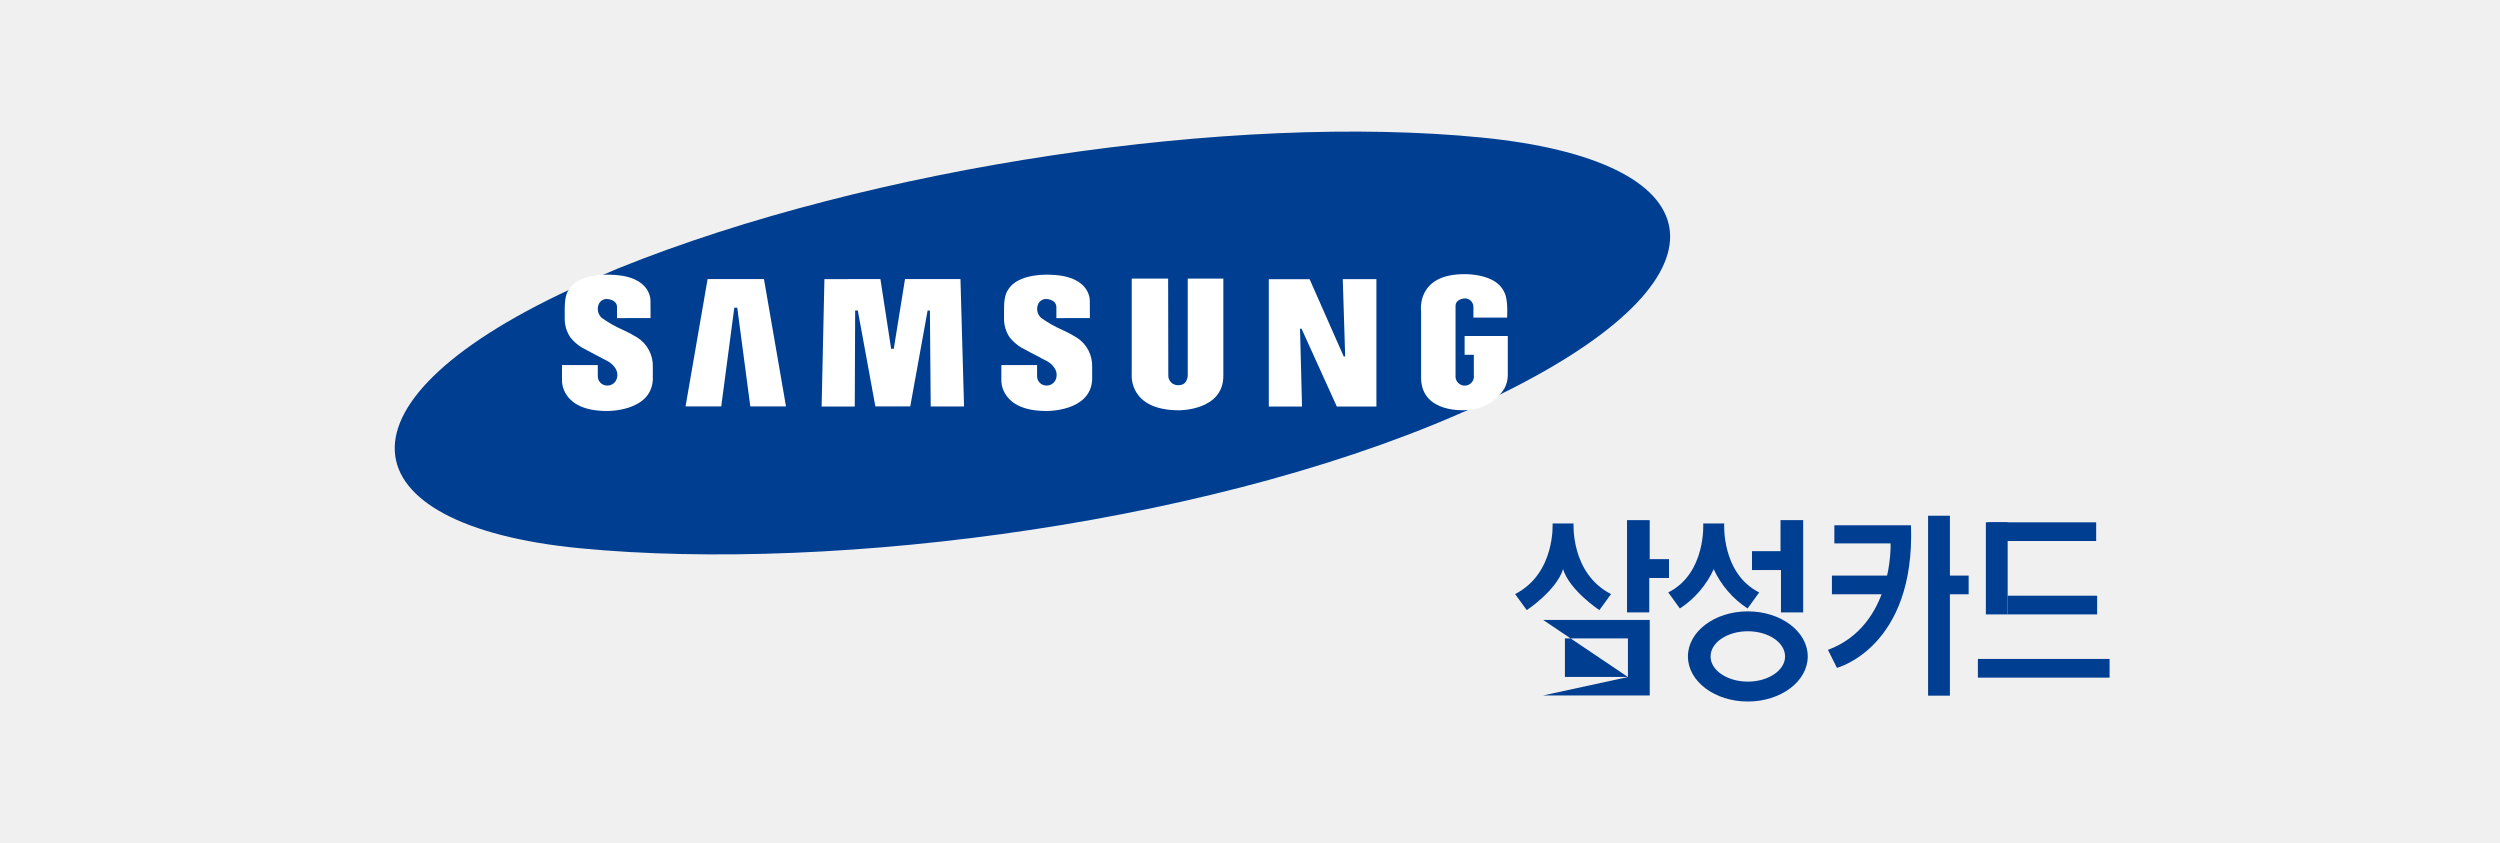
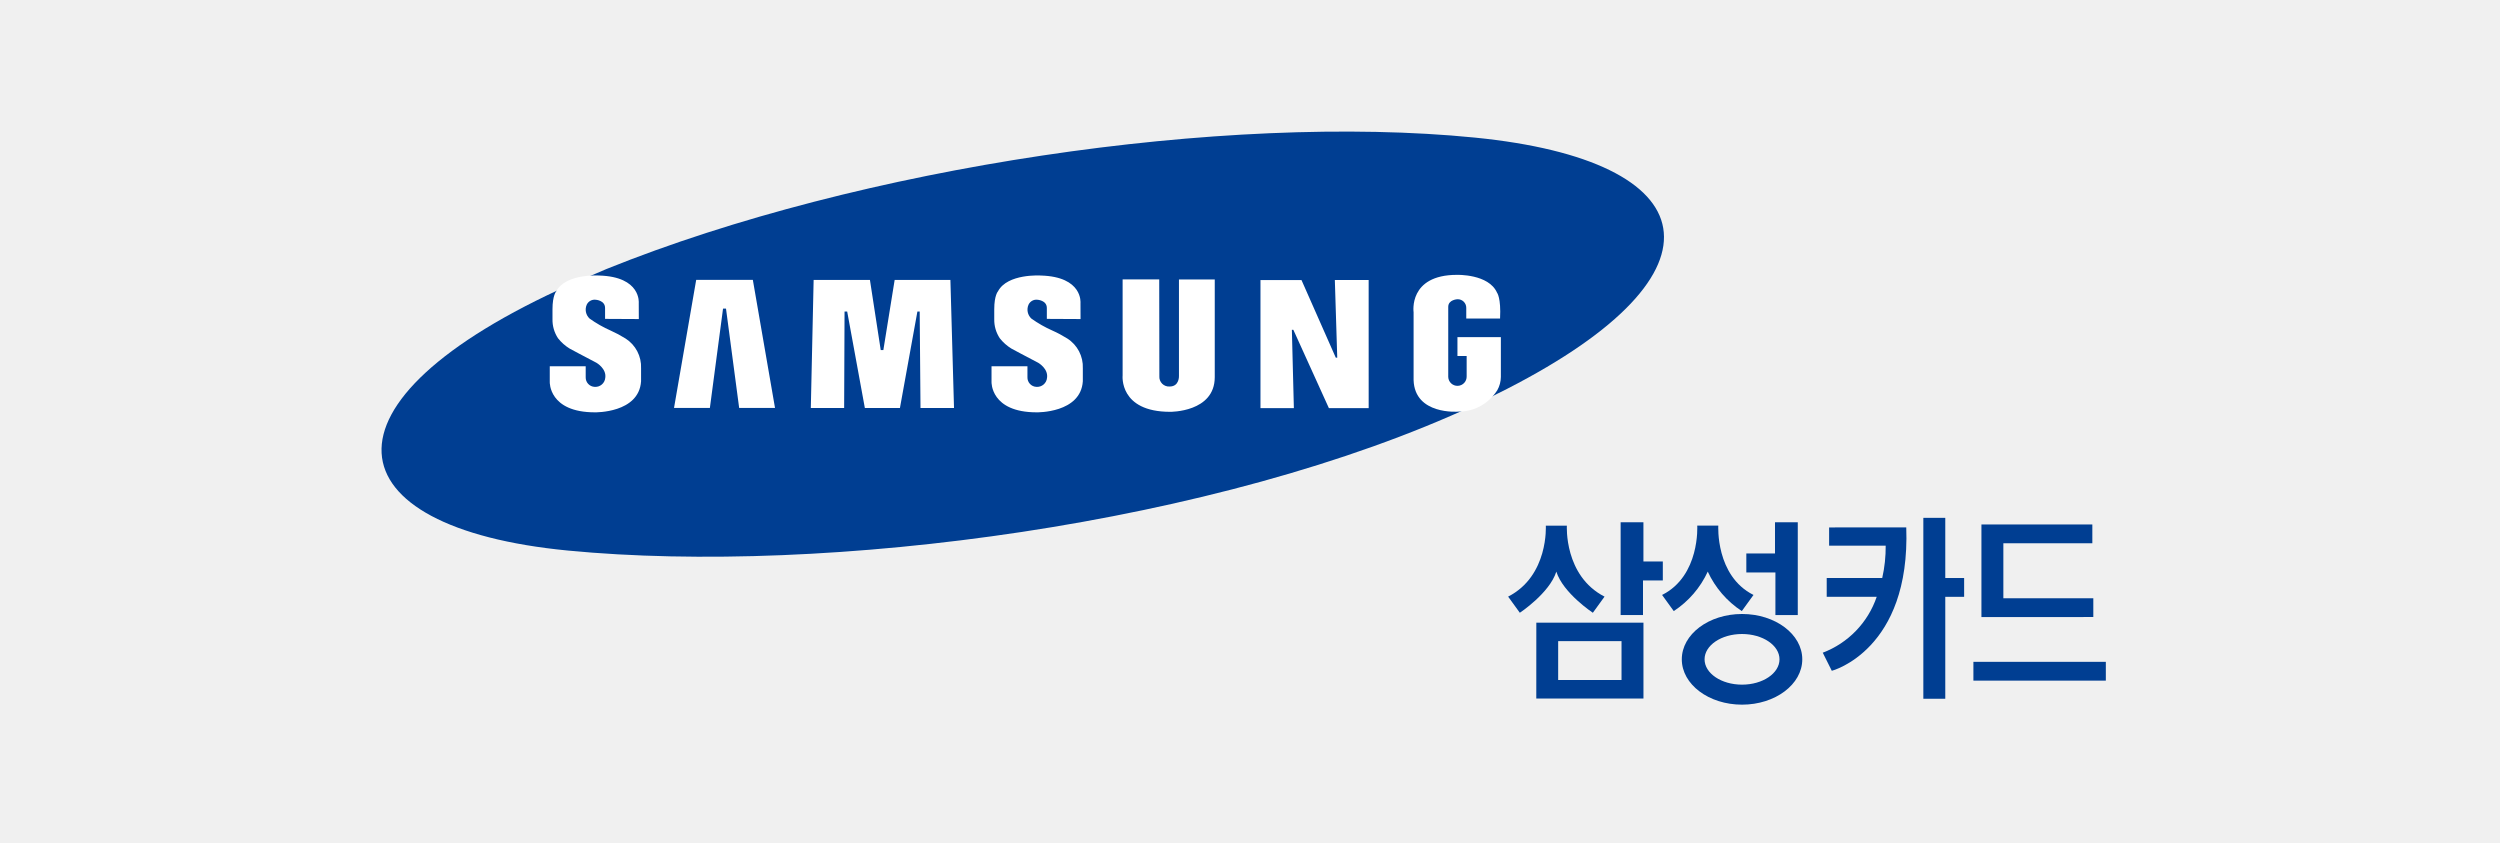
<svg xmlns="http://www.w3.org/2000/svg" width="190" height="64" viewBox="0 0 190 64">
  <defs>
    <style>
            .cls-2{fill:#003e92}.cls-3{fill:#fff}
        </style>
  </defs>
-   <g id="logo_samsungcard_190x64px" transform="translate(-1043 -4455)">
-     <path id="사각형_1874" fill="none" d="M0 0H190V64H0z" transform="translate(1043 4455)" />
-     <g id="그룹_2168" transform="translate(1050.982 4132.157)">
-       <g id="그룹_2167" transform="translate(22.017 332.843)">
-         <path id="패스_2347" d="M107.1 352.284c17.207-8.818 15.052-17.248-2.457-18.987-18.867-1.874-46.43 2.183-65.635 9.938l-2.662 1.142c-20 8.943-18.108 18.406-.253 20.133 19.507 1.89 49.165-1.969 68.584-11.01z" class="cls-2" transform="translate(-22.017 -332.843)" />
-         <path id="패스_2348" d="M354.088 388.833s-3.286.266-3.365-2.384v-5.127s-.408-2.822 3.277-2.822c0 0 2.4-.079 3.03 1.345 0 0 .313.381.231 1.954H354.7v-.806a.646.646 0 0 0-.667-.652s-.692.03-.692.575v5.3a.7.7 0 1 0 1.39-.05v-1.536h-.7v-1.43h3.281v3.011a2.106 2.106 0 0 1-.271 1 3.473 3.473 0 0 1-.368.479 3.4 3.4 0 0 1-2.592 1.136" class="cls-3" transform="translate(-272.719 -367.663)" />
-         <path id="패스_2349" d="M310.166 380.113h-2.556l.182 5.873h-.111l-2.593-5.872h-3.1v9.68h2.524l-.151-5.919h.113l2.684 5.919h3.008z" class="cls-3" transform="translate(-235.558 -368.897)" />
-         <path id="패스_2350" d="M260.83 379.937h-2.767v7.26s-.285 2.747 3.593 2.747c0 0 3.37.041 3.37-2.62v-7.386h-2.705v7.3s.037.8-.7.8a.731.731 0 0 1-.778-.779z" class="cls-3" transform="translate(-202.051 -368.763)" />
-         <path id="패스_2351" d="M223.038 381.971l-.005-1.213s.2-1.989-3-2.077c0 0-2.515-.166-3.236 1.189 0 0-.283.3-.283 1.355v.761a2.516 2.516 0 0 0 .419 1.442 3.326 3.326 0 0 0 .877.779s1.267.683 2.027 1.073c0 0 .768.438.666 1.134a.751.751 0 0 1-.8.687.708.708 0 0 1-.678-.732v-.824h-2.715v1.2s-.076 2.29 3.413 2.29c0 0 3.333.069 3.488-2.348v-.975a2.544 2.544 0 0 0-1.179-2.26 9.007 9.007 0 0 0-1.12-.593 8.921 8.921 0 0 1-1.589-.907.924.924 0 0 1-.214-1.052.657.657 0 0 1 .672-.371s.711.039.711.625v.823z" class="cls-3" transform="translate(-170.206 -367.8)" />
-         <path id="패스_2352" d="M158.963 380.107l-.213 9.681h2.519l.03-7.3h.2l1.336 7.293h2.651l1.32-7.29h.174l.061 7.291h2.533l-.272-9.681h-4.214l-.854 5.3h-.2l-.816-5.3z" class="cls-3" transform="translate(-126.306 -368.893)" />
-         <path id="패스_2353" d="M122.808 389.753l-1.676-9.679h-4.282l-1.676 9.679h2.712l.993-7.505h.224l.992 7.505z" class="cls-3" transform="translate(-93.071 -368.867)" />
-         <path id="패스_2354" d="M82.323 381.971l-.005-1.213s.2-1.989-3-2.077c0 0-2.515-.166-3.235 1.189 0 0-.283.3-.283 1.355v.761a2.513 2.513 0 0 0 .42 1.442 3.305 3.305 0 0 0 .877.779s1.267.683 2.027 1.073c0 0 .768.438.667 1.134a.751.751 0 0 1-.8.687.707.707 0 0 1-.678-.732v-.824h-2.721v1.2s-.076 2.29 3.413 2.29c0 0 3.333.069 3.489-2.348v-.975a2.544 2.544 0 0 0-1.179-2.26 9.044 9.044 0 0 0-1.12-.593 8.913 8.913 0 0 1-1.589-.907.925.925 0 0 1-.215-1.052.66.66 0 0 1 .673-.371s.711.039.711.625v.823z" class="cls-3" transform="translate(-62.88 -367.8)" />
-         <path id="사각형_1856" d="M0 0H8.225V1.421H0z" class="cls-2" transform="translate(121.085 29.696)" />
-         <path id="사각형_1857" d="M0 0H1.658V13.674H0z" class="cls-2" transform="translate(116.535 29.196)" />
-         <path id="사각형_1858" d="M0 0H1.657V7.001H0z" class="cls-2" transform="translate(120.926 29.694)" />
-         <path id="사각형_1859" d="M0 0H6.8V1.421H0z" class="cls-2" transform="translate(122.583 35.274)" />
-         <path id="사각형_1860" d="M0 0H4.717V1.421H0z" class="cls-2" transform="translate(109.228 33.744)" />
-         <path id="사각형_1861" d="M0 0H2.709V1.421H0z" class="cls-2" transform="translate(116.909 33.744)" />
-         <path id="사각형_1862" d="M0 0H10.009V1.421H0z" class="cls-2" transform="translate(120.32 40.079)" />
-         <path id="패스_2355" d="M416.724 457.295v7.013h1.69v-2.614h1.5v-1.434h-1.466v-2.964z" class="cls-2" transform="translate(-323.069 -427.765)" />
-         <path id="패스_2356" d="M396.3 490.668h-4.789v2.932h4.789zm0 2.936l-6.443-4.336h8.1v5.738h-8.1z" class="cls-2" transform="translate(-302.576 -452.152)" />
-         <path id="패스_2357" d="M460.647 457.295v7.013h-1.689v-3.219h-2.2v-1.435h2.167v-2.359z" class="cls-2" transform="translate(-353.605 -427.765)" />
-         <path id="패스_2358" d="M443.612 489.94c0-1.057-1.268-1.914-2.832-1.914s-2.831.857-2.831 1.914 1.268 1.914 2.831 1.914 2.832-.857 2.832-1.914m-2.832 3.427c-2.514 0-4.552-1.534-4.552-3.427s2.038-3.426 4.552-3.426 4.554 1.534 4.554 3.426-2.039 3.427-4.554 3.427" class="cls-2" transform="translate(-337.945 -450.051)" />
-         <path id="패스_2359" d="M385.319 458.373s-.226 3.792 2.847 5.364l-.883 1.221s-2.251-1.485-2.761-3.111c-.511 1.626-2.761 3.111-2.761 3.111l-.884-1.221c3.073-1.572 2.848-5.364 2.848-5.364z" class="cls-2" transform="translate(-295.728 -428.588)" />
-         <path id="패스_2360" d="M433.385 461.845a7.136 7.136 0 0 1-2.573 2.985l-.883-1.219c2.885-1.447 2.658-5.24 2.658-5.24h1.594s-.226 3.792 2.659 5.24l-.883 1.219a7.139 7.139 0 0 1-2.573-2.985" class="cls-2" transform="translate(-333.141 -428.586)" />
-         <path id="패스_2361" d="M481.572 458.944v1.378h4.273s.248 6.231-4.76 8.09l.683 1.369s5.959-1.55 5.628-10.836z" class="cls-2" transform="translate(-372.16 -429.023)" />
+   <g id="logo_samsungcard_190x64px" transform="translate(-1008 -4592)">
+     <path id="사각형_1874" fill="none" d="M0 0H190V64H0z" transform="translate(1008 4592)" />
+     <g id="그룹_2870" transform="translate(1014.983 4269.157)">
+       <path id="패스_4253" d="M107.568 352.39c17.3-8.867 15.135-17.343-2.47-19.091-18.97-1.885-46.685 2.195-66 9.993l-2.677 1.148c-20.112 8.992-18.207 18.507-.254 20.244 19.615 1.9 49.434-1.979 68.959-11.072z" class="cls-2" />
+       <path id="패스_4254" d="M354.107 388.889s-3.3.267-3.383-2.4v-5.155s-.411-2.841 3.293-2.841c0 0 2.411-.079 3.047 1.352 0 0 .315.383.232 1.965h-2.569V381a.649.649 0 0 0-.67-.655s-.7.03-.7.578v5.33a.7.7 0 1 0 1.4-.05v-1.542h-.7v-1.435h3.3v3.028a2.117 2.117 0 0 1-.272 1.009 3.5 3.5 0 0 1-.37.482 3.422 3.422 0 0 1-2.606 1.142" class="cls-3" transform="translate(-250.274 -34.761)" />
+       <path id="패스_4255" d="M310.211 380.113h-2.57l.183 5.906h-.111l-2.607-5.9h-3.117v9.733h2.538l-.152-5.952h.113l2.7 5.952h3.024z" class="cls-3" transform="translate(-213.176 -35.992)" />
+       <path id="패스_4256" d="M260.845 379.937h-2.782v7.3s-.286 2.763 3.613 2.763c0 0 3.389.041 3.389-2.634v-7.427h-2.72v7.338s.037.8-.707.8a.734.734 0 0 1-.783-.783z" class="cls-3" transform="translate(-179.727 -35.859)" />
+       <path id="패스_4257" d="M223.075 381.989l-.005-1.22s.2-2-3.017-2.088c0 0-2.529-.167-3.253 1.2 0 0-.284.3-.284 1.362V382a2.53 2.53 0 0 0 .422 1.45 3.344 3.344 0 0 0 .882.783s1.274.687 2.038 1.079c0 0 .772.441.67 1.14a.755.755 0 0 1-.807.691.711.711 0 0 1-.682-.736v-.829h-2.73v1.2s-.076 2.3 3.431 2.3c0 0 3.351.069 3.508-2.361v-.981a2.558 2.558 0 0 0-1.185-2.272 9.055 9.055 0 0 0-1.126-.6 8.971 8.971 0 0 1-1.6-.912.93.93 0 0 1-.215-1.058.66.66 0 0 1 .676-.373s.715.039.715.628v.827z" class="cls-3" transform="translate(-147.936 -34.898)" />
+       <path id="패스_4258" d="M158.964 380.107l-.214 9.734h2.533l.031-7.335h.2l1.343 7.333h2.666l1.327-7.33h.175l.061 7.331h2.547l-.274-9.734h-4.237l-.859 5.328h-.2l-.82-5.328z" class="cls-3" transform="translate(-104.111 -35.988)" />
+       <path id="패스_4259" d="M122.85 389.806l-1.685-9.732h-4.305l-1.685 9.732h2.725l1-7.547h.225l1 7.547z" class="cls-3" transform="translate(-70.932 -35.962)" />
+       <path id="패스_4260" d="M82.36 381.989l-.005-1.22s.2-2-3.018-2.088c0 0-2.528-.167-3.253 1.2 0 0-.285.3-.285 1.362V382a2.527 2.527 0 0 0 .422 1.45 3.324 3.324 0 0 0 .882.783s1.274.687 2.038 1.079c0 0 .772.441.67 1.14a.755.755 0 0 1-.807.691.711.711 0 0 1-.681-.736v-.829h-2.731v1.2s-.076 2.3 3.431 2.3c0 0 3.351.069 3.508-2.361v-.981a2.558 2.558 0 0 0-1.186-2.272 9.092 9.092 0 0 0-1.126-.6 8.964 8.964 0 0 1-1.6-.912.93.93 0 0 1-.216-1.058.663.663 0 0 1 .677-.373s.715.039.715.628v.827z" class="cls-3" transform="translate(-40.793 -34.898)" />
+       <g id="그룹_2869" transform="translate(107.633 362.199)">
+         <path id="패스_4261" d="M514.82 455.888h-1.667v13.749h1.667v-7.747h1.433v-1.429h-1.433z" class="cls-2" transform="translate(-481.595 -455.888)" />
+         <path id="패스_4262" d="M540.162 465.026V463.6h-6.837v-4.18h6.763v-1.429h-8.429v7.039h1.666z" class="cls-2" transform="translate(-495.686 -457.488)" />
+         <path id="사각형_2502" d="M0 0H10.064V1.429H0z" class="cls-2" transform="translate(35.363 10.943)" />
+         <path id="패스_4263" d="M418.423 461.717h1.506v-1.442h-1.474v-2.98h-1.732v7.051h1.7z" class="cls-2" transform="translate(-408.171 -456.959)" />
+         <path id="패스_4264" d="M389.855 495.037H398v-5.769h-8.142zm1.663-4.361h4.815v2.952h-4.815z" class="cls-2" transform="translate(-387.713 -481.304)" />
+         <path id="패스_4265" d="M458.97 464.346h1.7v-7.051h-1.731v2.372h-2.179v1.443h2.211z" class="cls-2" transform="translate(-438.655 -456.959)" />
+         <path id="패스_4266" d="M440.8 486.514c-2.528 0-4.577 1.542-4.577 3.445s2.05 3.446 4.577 3.446 4.579-1.542 4.579-3.446-2.046-3.445-4.579-3.445zm0 5.37c-1.572 0-2.847-.862-2.847-1.925s1.275-1.924 2.847-1.924 2.848.862 2.848 1.924-1.271 1.925-2.848 1.925z" class="cls-2" transform="translate(-423.022 -479.207)" />
+         <path id="패스_4267" d="M384.542 461.866c.512 1.635 2.776 3.128 2.776 3.128l.888-1.227c-3.09-1.581-2.863-5.394-2.863-5.394h-1.6s.227 3.813-2.864 5.394l.889 1.227s2.261-1.494 2.774-3.128z" class="cls-2" transform="translate(-380.877 -457.78)" />
+         <path id="패스_4268" d="M433.4 461.865a7.18 7.18 0 0 0 2.587 3l.888-1.226c-2.9-1.455-2.674-5.269-2.674-5.269h-1.6s.228 3.813-2.673 5.269l.888 1.226a7.175 7.175 0 0 0 2.584-3z" class="cls-2" transform="translate(-418.226 -457.779)" />
+         <path id="패스_4269" d="M481.575 458.944v1.385h4.3a10.743 10.743 0 0 1-.264 2.459h-4.219v1.429h3.8a6.93 6.93 0 0 1-4.1 4.247l.687 1.376s5.992-1.558 5.659-10.9z" class="cls-2" transform="translate(-457.178 -458.215)" />
      </g>
    </g>
  </g>
</svg>
